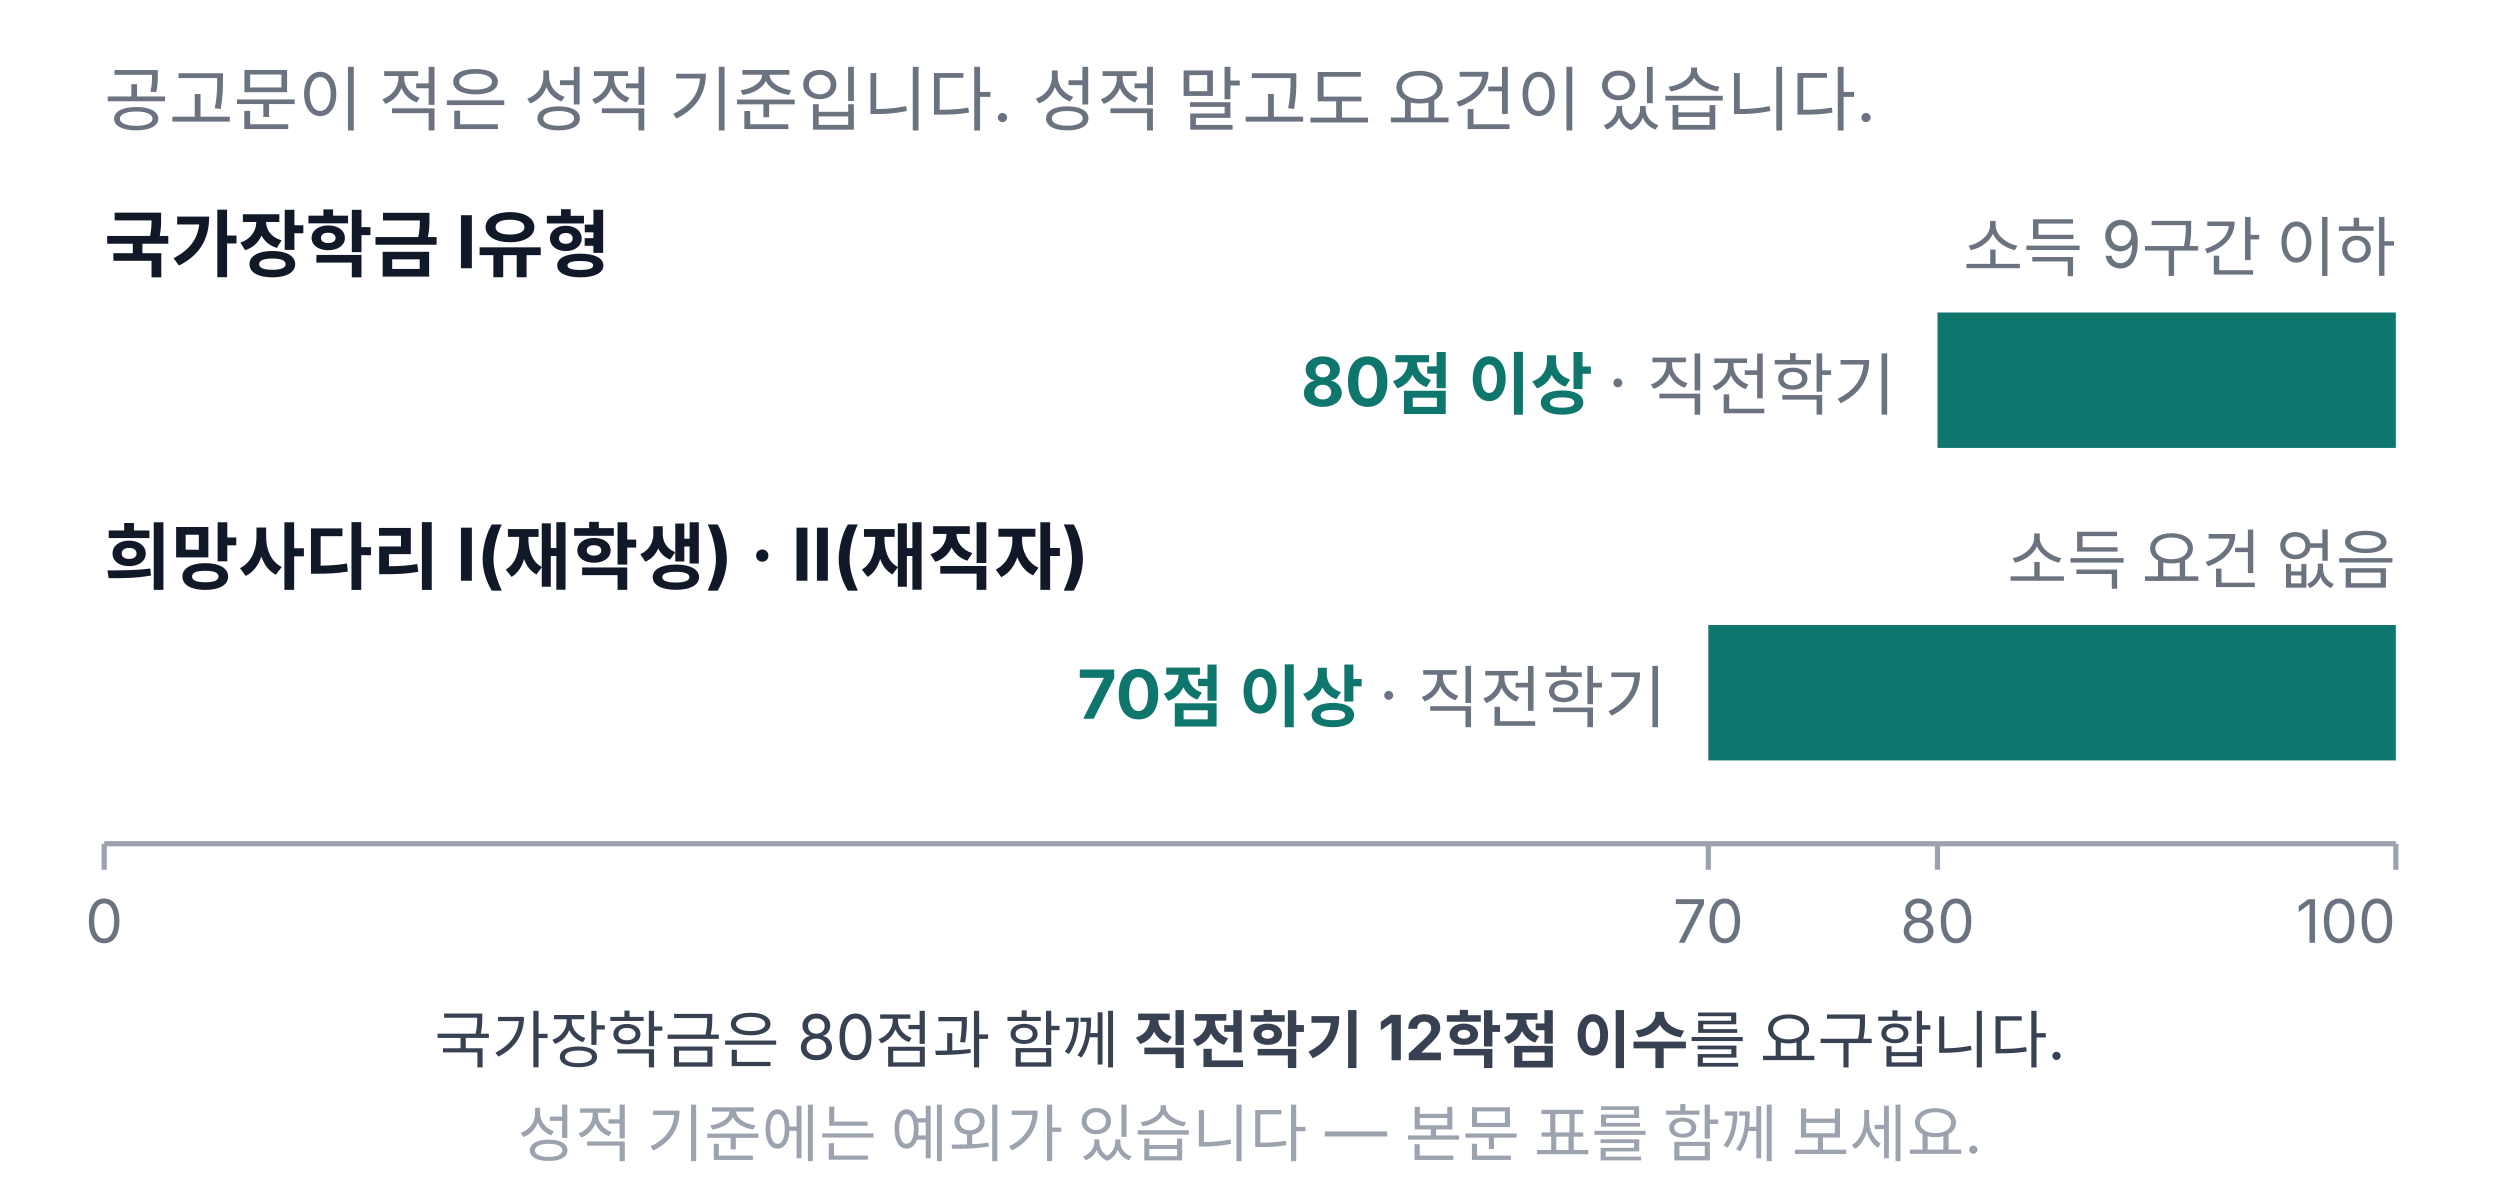
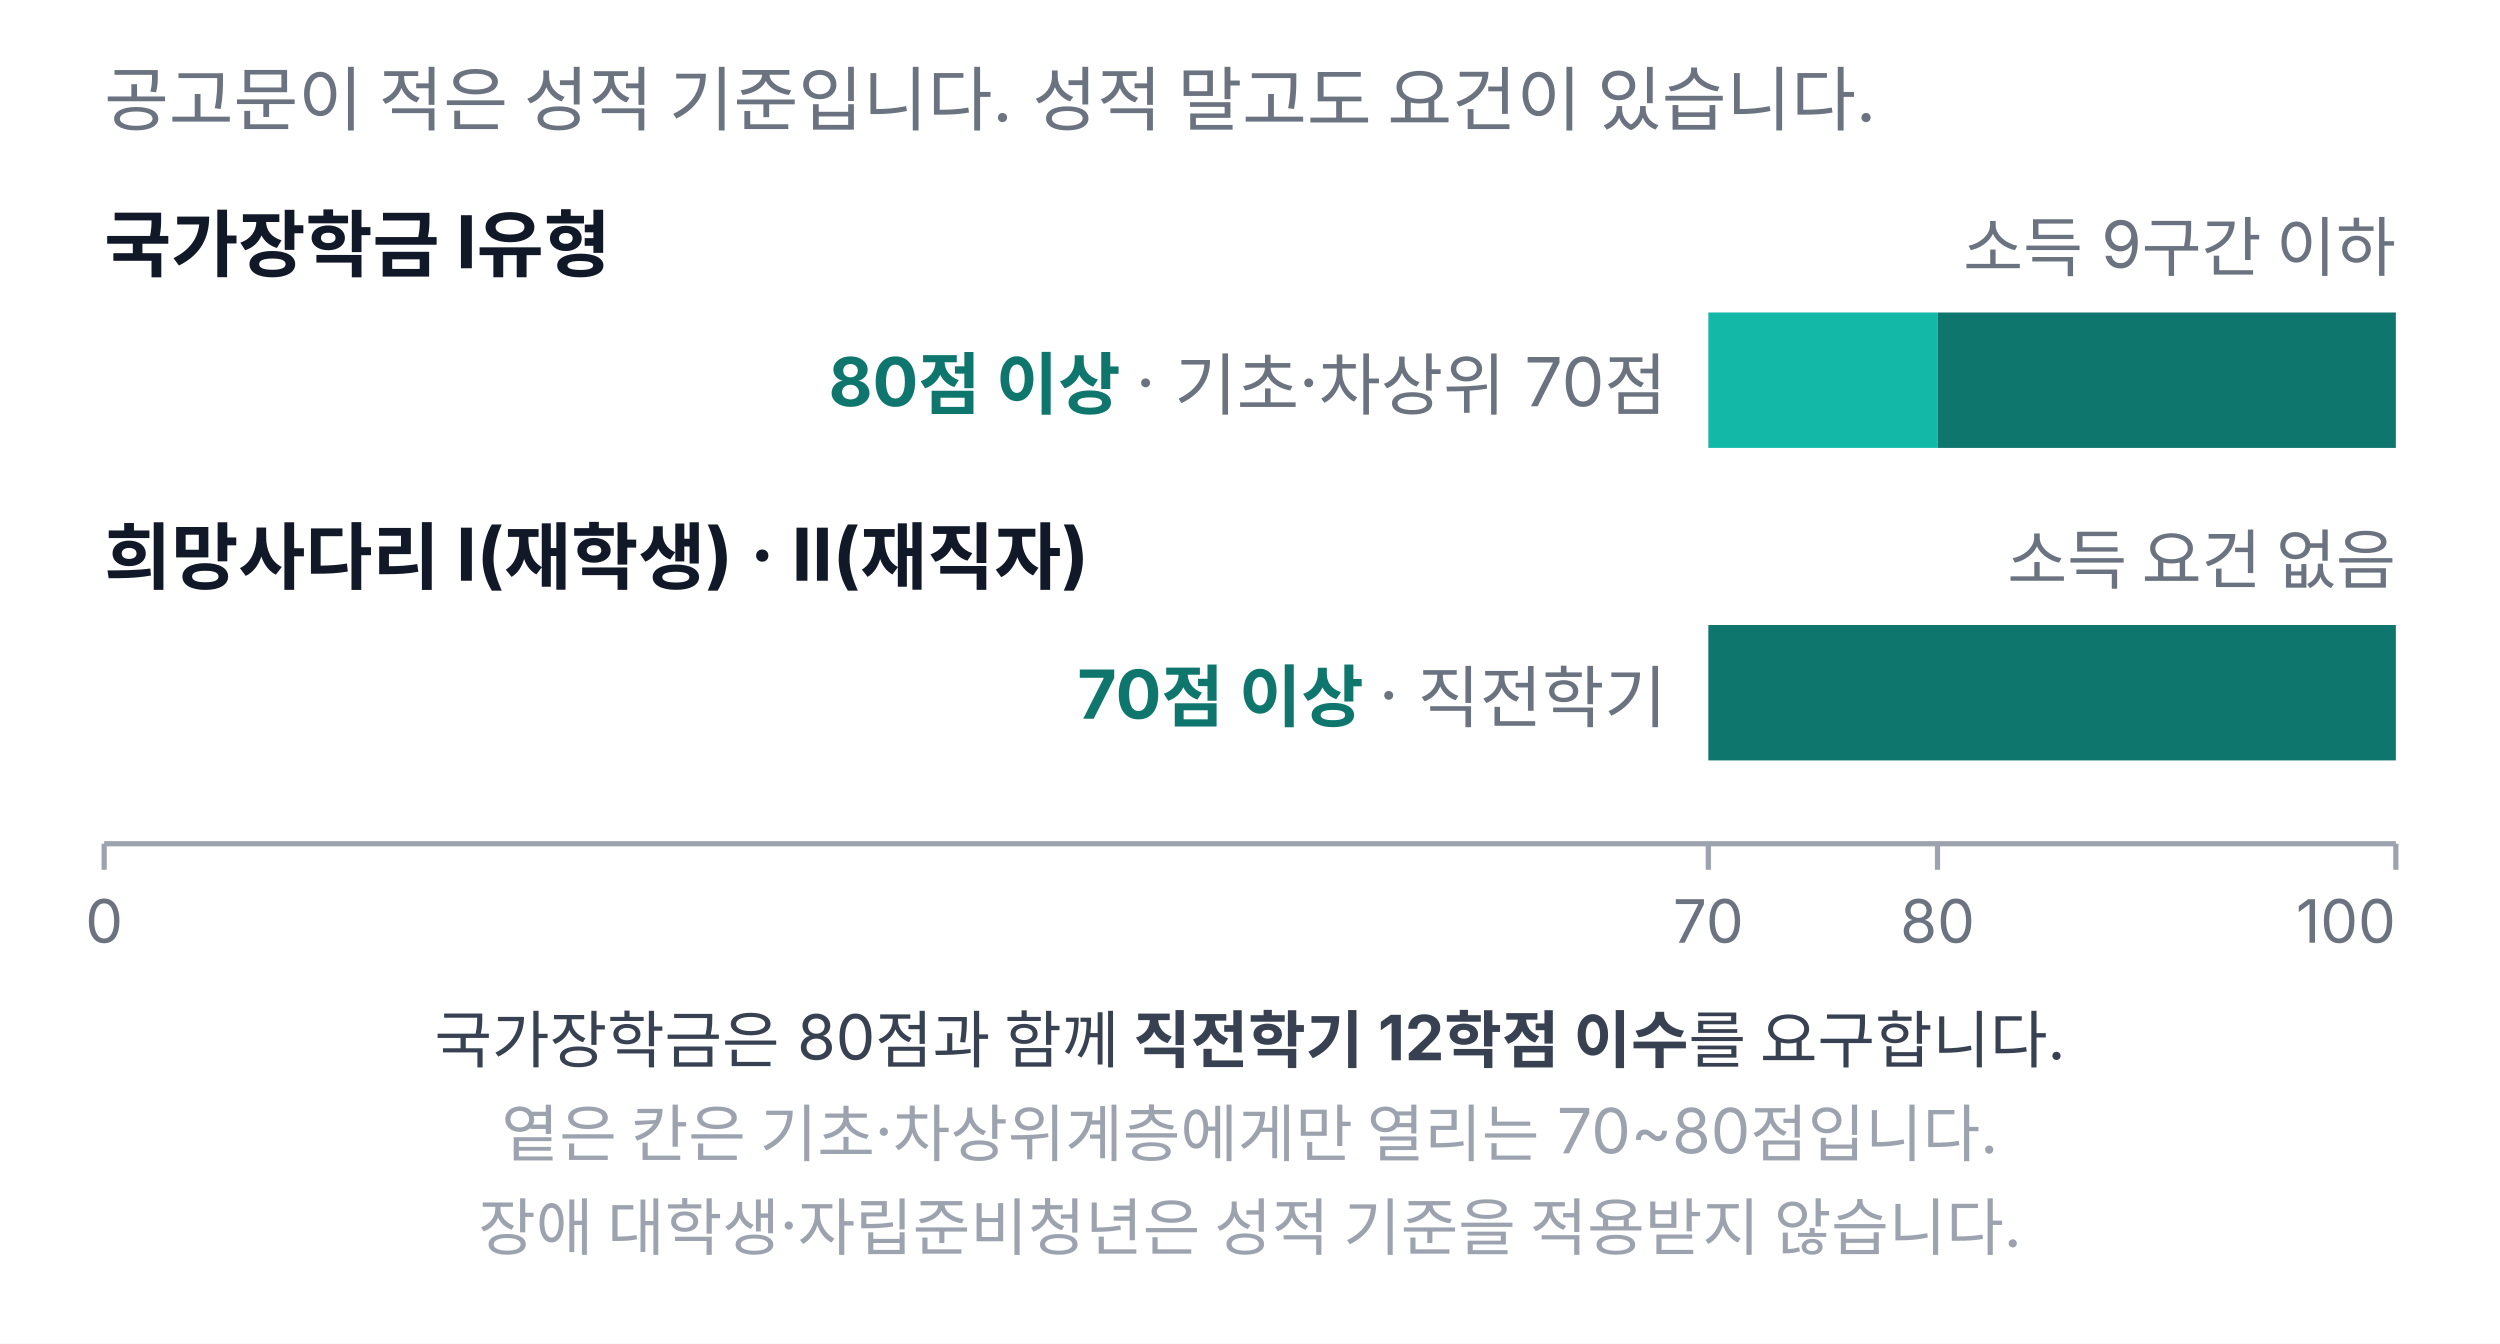
- <svg xmlns="http://www.w3.org/2000/svg" viewBox="0 0 480 230" role="img" font-family="system-ui, -apple-system, 'Apple SD Gothic Neo', 'Malgun Gothic', sans-serif">
-   <rect width="480" height="230" fill="#ffffff" />
+ <svg xmlns="http://www.w3.org/2000/svg" viewBox="0 0 480 258" role="img" font-family="system-ui, -apple-system, 'Apple SD Gothic Neo', 'Malgun Gothic', sans-serif">
+   <rect width="480" height="258" fill="#ffffff" />
  <text x="20" y="24" font-size="13.5" fill="#6b7280">공고문이 적은 성적 기준입니다. 성적 말고도 요건이 있습니다.</text>
  <text x="20" y="52" font-size="14" font-weight="700" fill="#111827">국가장학금 Ⅰ유형</text>
  <text x="460" y="52" text-anchor="end" font-size="12.5" fill="#6b7280">소득 9구간 이하</text>
+   <rect x="328.0" y="60" width="44.0" height="26" fill="#14b8a6" />
  <rect x="372.0" y="60" width="88.0" height="26" fill="#0f766e" />
-   <text x="364.0" y="78" text-anchor="end" font-size="13" font-weight="700" fill="#0f766e">80점 이상 <tspan font-weight="400" fill="#6b7280">· 직전학기</tspan>
+   <text x="320.0" y="78" text-anchor="end" font-size="13" font-weight="700" fill="#0f766e">80점 이상 <tspan font-weight="400" fill="#6b7280">· 기초·차상위 70점</tspan>
  </text>
  <text x="20" y="112" font-size="14" font-weight="700" fill="#111827">희망사다리 Ⅰ(재학생) · Ⅱ(재직자)</text>
  <text x="460" y="112" text-anchor="end" font-size="12.5" fill="#6b7280">소득 요건 없음</text>
  <rect x="328.0" y="120" width="132.0" height="26" fill="#0f766e" />
  <text x="320.0" y="138" text-anchor="end" font-size="13" font-weight="700" fill="#0f766e">70점 이상 <tspan font-weight="400" fill="#6b7280">· 직전학기</tspan>
  </text>
  <line x1="20" y1="162" x2="460" y2="162" stroke="#9ca3af" stroke-width="1" />
  <g stroke="#9ca3af" stroke-width="1">
    <line x1="20.0" y1="162" x2="20.0" y2="167" />
    <line x1="328.0" y1="162" x2="328.0" y2="167" />
    <line x1="372.0" y1="162" x2="372.0" y2="167" />
    <line x1="460.0" y1="162" x2="460.0" y2="167" />
  </g>
  <text x="20.0" y="181" text-anchor="middle" font-size="11.5" fill="#6b7280">0</text>
  <text x="328.0" y="181" text-anchor="middle" font-size="11.5" fill="#6b7280">70</text>
  <text x="372.0" y="181" text-anchor="middle" font-size="11.5" fill="#6b7280">80</text>
  <text x="460.0" y="181" text-anchor="end" font-size="11.5" fill="#6b7280">100</text>
  <text x="240" y="204" text-anchor="middle" font-size="12" fill="#374151">국가장학금은 80점과 함께 <tspan font-weight="700">직전학기 12학점 이수</tspan>를 요구합니다.</text>
-   <text x="240" y="222" text-anchor="middle" font-size="12" fill="#9ca3af">성적 기준에는 예외가 있습니다 — 본문 표를 함께 보세요.</text>
+   <text x="240" y="222" text-anchor="middle" font-size="12" fill="#9ca3af">옅은 칸은 기초·차상위계층에게만 열리는 70~80점입니다.</text>
+   <text x="240" y="240" text-anchor="middle" font-size="12" fill="#9ca3af">장애 대학생·자립준비청년은 성적 기준을 적용받지 않습니다.</text>
</svg>
